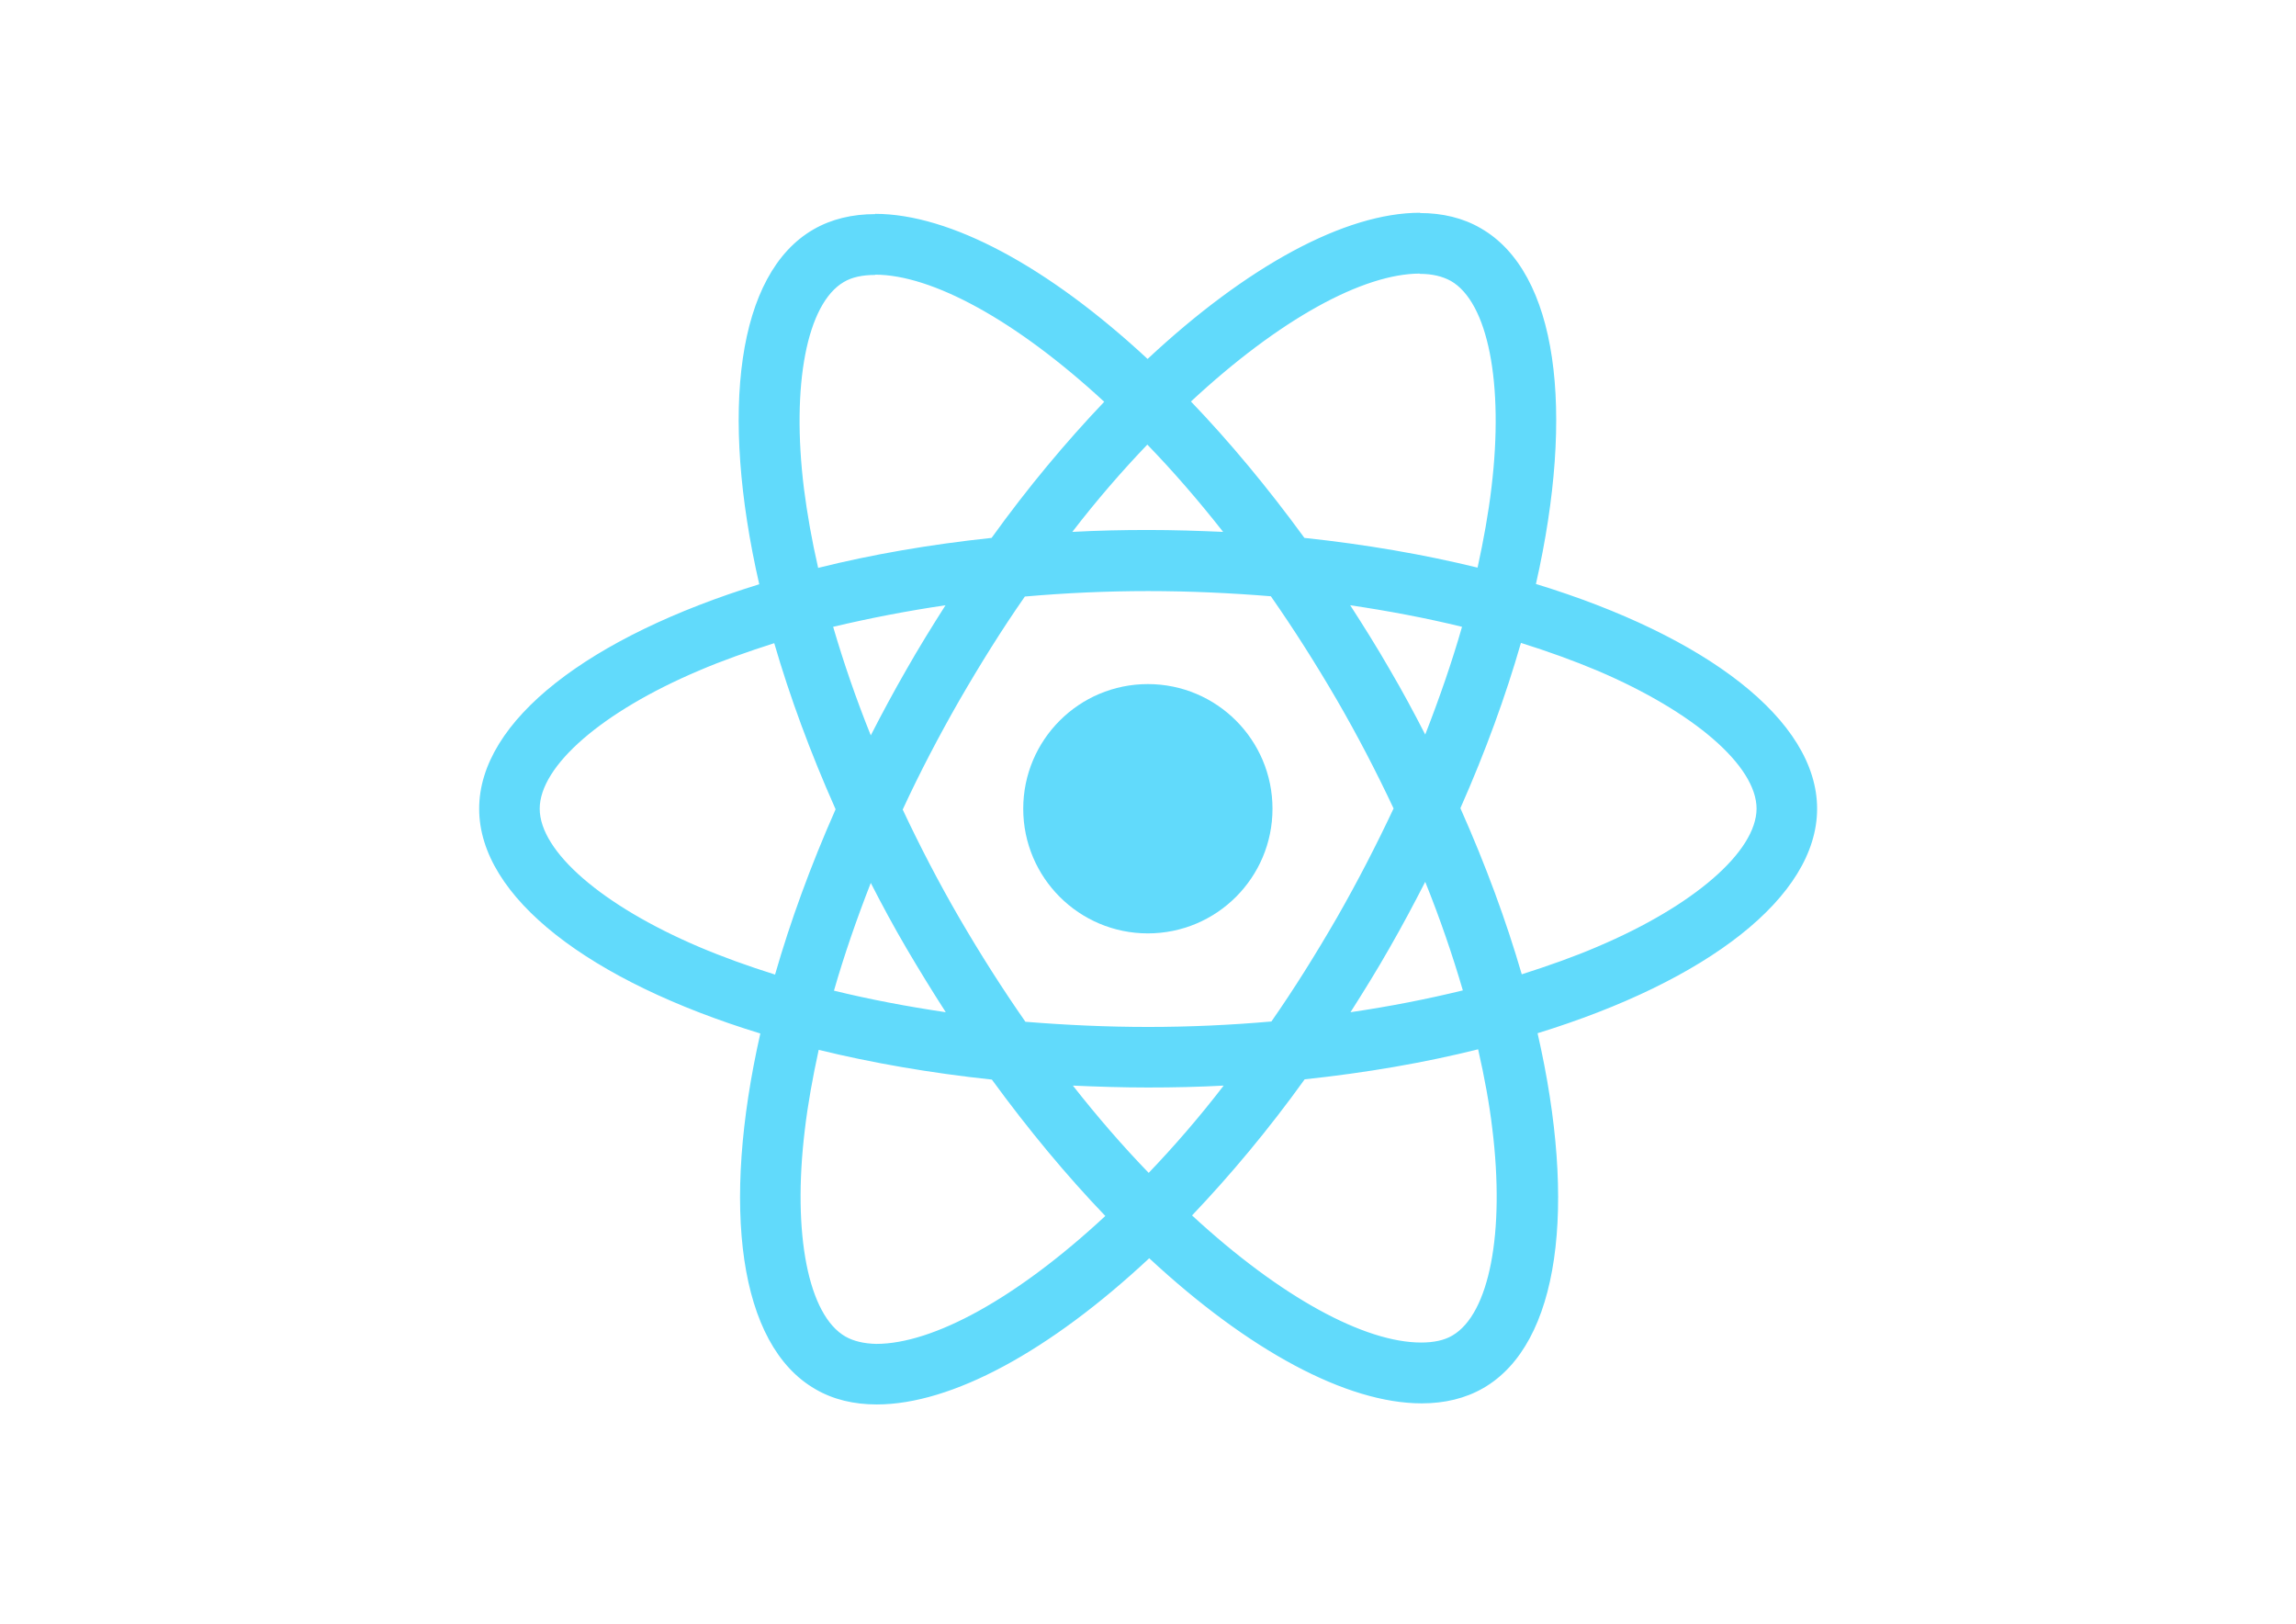
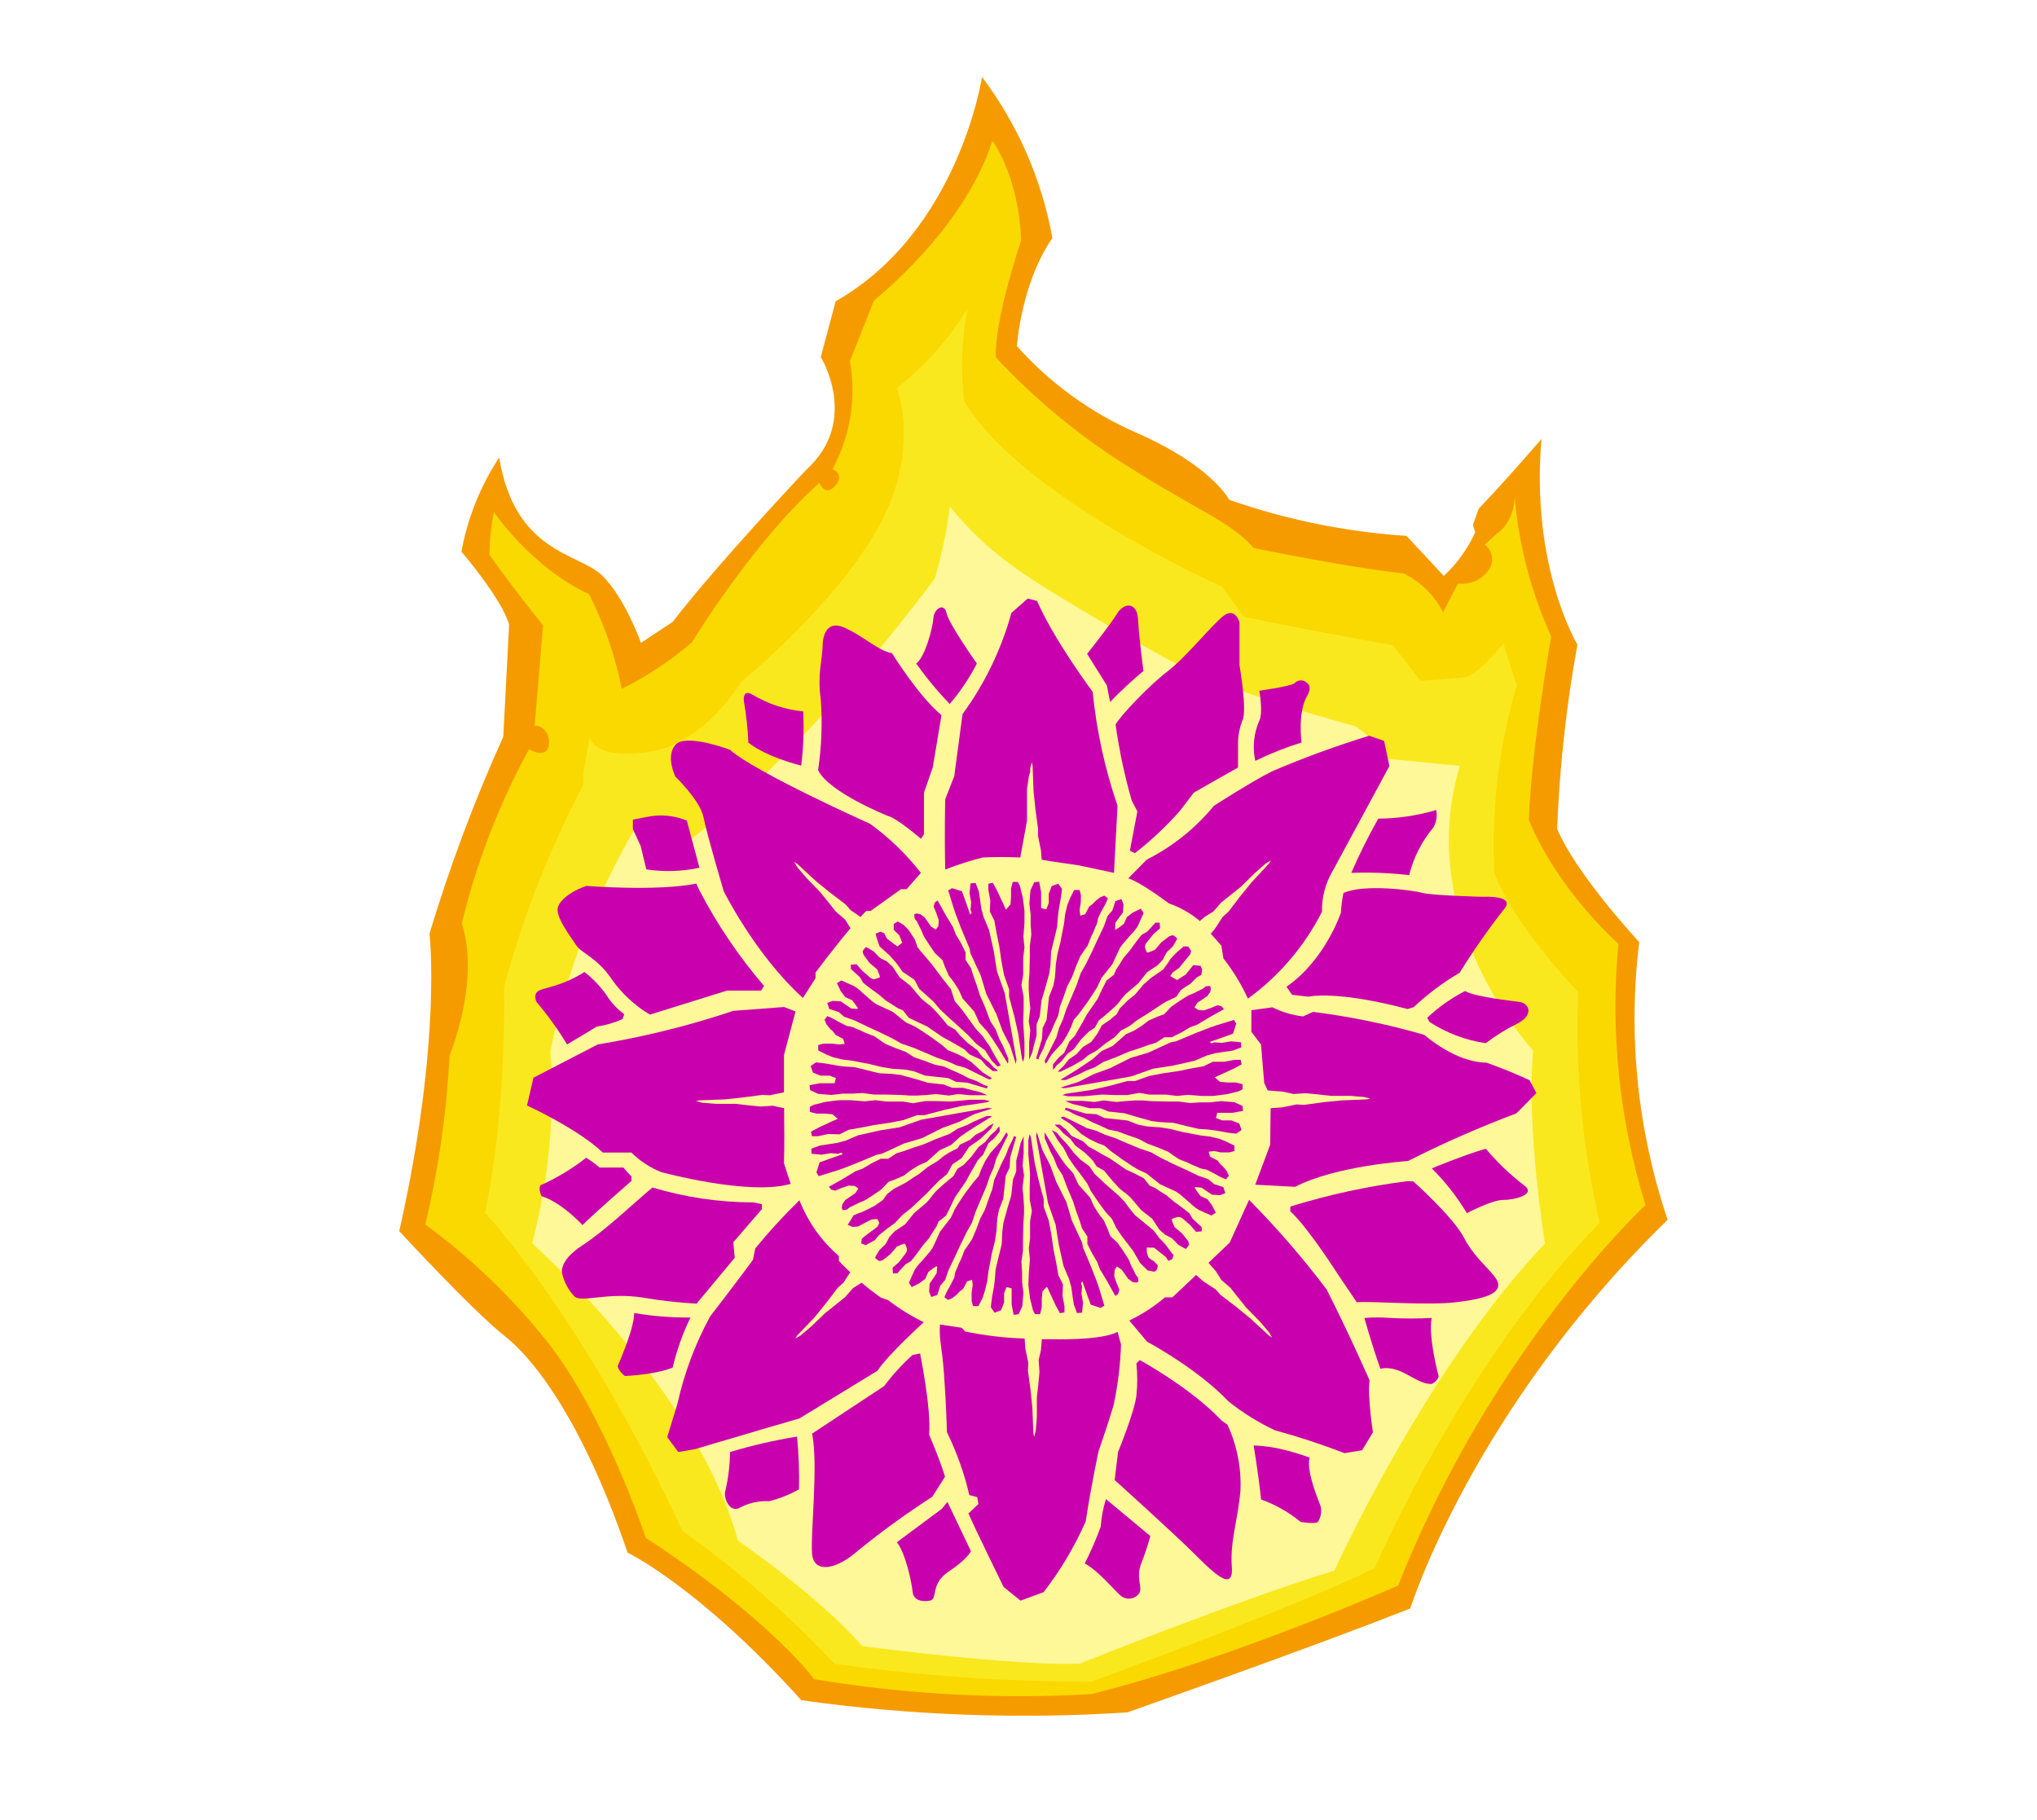
- <svg xmlns="http://www.w3.org/2000/svg" viewBox="0 0 841.9 595.3">
-   <g fill="#61DAFB">
-     <path d="M666.3 296.5c0-32.5-40.7-63.3-103.1-82.4 14.4-63.6 8-114.2-20.2-130.4-6.5-3.8-14.1-5.6-22.4-5.6v22.3c4.6 0 8.3.9 11.4 2.6 13.6 7.8 19.5 37.5 14.9 75.7-1.1 9.4-2.9 19.3-5.1 29.4-19.6-4.8-41-8.5-63.5-10.9-13.5-18.5-27.5-35.3-41.6-50 32.6-30.3 63.2-46.9 84-46.9V78c-27.5 0-63.5 19.6-99.9 53.6-36.4-33.8-72.4-53.2-99.9-53.2v22.3c20.7 0 51.4 16.5 84 46.6-14 14.7-28 31.4-41.3 49.9-22.6 2.4-44 6.1-63.6 11-2.3-10-4-19.7-5.2-29-4.7-38.2 1.1-67.9 14.6-75.8 3-1.8 6.9-2.6 11.5-2.6V78.5c-8.4 0-16 1.8-22.6 5.6-28.1 16.2-34.4 66.7-19.9 130.1-62.2 19.2-102.7 49.9-102.7 82.3 0 32.5 40.7 63.3 103.1 82.4-14.4 63.6-8 114.2 20.2 130.4 6.5 3.8 14.1 5.6 22.5 5.6 27.5 0 63.5-19.6 99.9-53.6 36.4 33.8 72.4 53.2 99.9 53.2 8.4 0 16-1.8 22.6-5.6 28.1-16.2 34.4-66.7 19.9-130.1 62-19.1 102.5-49.9 102.5-82.3zm-130.2-66.7c-3.7 12.9-8.3 26.2-13.5 39.5-4.1-8-8.4-16-13.1-24-4.6-8-9.5-15.8-14.4-23.4 14.2 2.1 27.9 4.7 41 7.9zm-45.8 106.5c-7.8 13.5-15.8 26.3-24.1 38.2-14.9 1.3-30 2-45.2 2-15.1 0-30.2-.7-45-1.9-8.3-11.9-16.4-24.6-24.2-38-7.6-13.1-14.5-26.4-20.8-39.8 6.2-13.4 13.2-26.8 20.7-39.9 7.8-13.5 15.8-26.3 24.1-38.2 14.9-1.3 30-2 45.2-2 15.1 0 30.2.7 45 1.9 8.3 11.9 16.4 24.6 24.2 38 7.6 13.1 14.5 26.4 20.8 39.8-6.3 13.4-13.2 26.8-20.7 39.9zm32.3-13c5.4 13.4 10 26.8 13.8 39.8-13.1 3.2-26.9 5.9-41.2 8 4.9-7.7 9.8-15.6 14.4-23.7 4.6-8 8.9-16.1 13-24.1zM421.2 430c-9.3-9.6-18.6-20.3-27.8-32 9 .4 18.2.7 27.5.7 9.4 0 18.7-.2 27.8-.7-9 11.7-18.3 22.4-27.5 32zm-74.4-58.9c-14.2-2.1-27.9-4.7-41-7.9 3.7-12.9 8.3-26.2 13.5-39.5 4.1 8 8.4 16 13.1 24 4.7 8 9.5 15.8 14.4 23.4zM420.7 163c9.3 9.6 18.6 20.3 27.8 32-9-.4-18.2-.7-27.5-.7-9.4 0-18.7.2-27.8.7 9-11.7 18.3-22.4 27.5-32zm-74 58.9c-4.9 7.7-9.8 15.6-14.4 23.7-4.6 8-8.9 16-13 24-5.4-13.4-10-26.8-13.8-39.8 13.1-3.1 26.9-5.8 41.2-7.9zm-90.5 125.2c-35.4-15.1-58.3-34.9-58.3-50.6 0-15.7 22.9-35.6 58.3-50.6 8.6-3.7 18-7 27.7-10.1 5.7 19.6 13.2 40 22.5 60.9-9.2 20.8-16.6 41.1-22.2 60.6-9.9-3.1-19.3-6.5-28-10.2zM310 490c-13.6-7.8-19.5-37.5-14.9-75.7 1.1-9.4 2.9-19.3 5.1-29.4 19.6 4.8 41 8.5 63.5 10.9 13.5 18.5 27.5 35.3 41.6 50-32.6 30.3-63.2 46.9-84 46.9-4.5-.1-8.3-1-11.3-2.7zm237.2-76.2c4.7 38.2-1.1 67.9-14.6 75.8-3 1.8-6.9 2.6-11.5 2.6-20.7 0-51.4-16.5-84-46.6 14-14.7 28-31.4 41.3-49.9 22.6-2.4 44-6.1 63.6-11 2.3 10.1 4.1 19.8 5.2 29.1zm38.5-66.7c-8.6 3.7-18 7-27.7 10.1-5.7-19.6-13.2-40-22.5-60.9 9.2-20.8 16.6-41.1 22.2-60.6 9.9 3.1 19.3 6.5 28.1 10.2 35.4 15.1 58.3 34.9 58.3 50.6-.1 15.7-23 35.6-58.4 50.6zM320.8 78.4z" />
-     <circle cx="420.9" cy="296.5" r="45.7" />
-     <path d="M520.5 78.1z" />
+ <svg xmlns="http://www.w3.org/2000/svg" viewBox="0 0 273 243.94">
+   <defs>
+     <style>.cls-1{fill:#f59b00;}.cls-2{fill:#fad900;}.cls-3{fill:#fae81f;}.cls-4{fill:#fff899;}.cls-5{fill:#c900ae;}</style>
+   </defs>
+   <g id="Layer_2" data-name="Layer 2">
+     <path class="cls-1" d="M131.61,10.32S128.5,31,112,40.38L110,47.85s5.3,8.57-1.94,15.11c0,0-11.92,12.62-17.91,20.4L85.9,86.17S83.72,80,80.61,77.06,69,74.1,66.9,61.33a34,34,0,0,0-5.06,12.61s5.53,6.46,6.39,9.81l-.78,15a214,214,0,0,0-9.89,26.4s1.71,14.33-4.05,39.87c0,0,9.66,10.52,14.17,14.1s10.83,12.54,16.43,29c0,0,9.5,4.51,23.29,19.78a214.57,214.57,0,0,0,43.68,1.63s25.39-8.95,37.93-13.94c0,0,8.33-26.63,34.49-52.09a84.21,84.21,0,0,1-3.81-37.23s-8.41-9-11-15.18a175.4,175.4,0,0,1,2.72-24.69s-6.3-10.35-4.82-27.56c0,0-4.75,5.53-8.41,9.34l-.78,2.18.31,1a18.54,18.54,0,0,1-4.21,5.84l-5-5.37a90.21,90.21,0,0,1-23.75-4.83s-2.34-4.59-12.46-9a46.37,46.37,0,0,1-16-11.6s.54-8.41,4.75-14.49A50.8,50.8,0,0,0,131.61,10.32Z" />
+     <path class="cls-2" d="M66.2,68.65s5,7.4,12.75,11a49.63,49.63,0,0,1,4.38,12.68,44.89,44.89,0,0,0,9.43-6.26s8.08-13.36,17.06-21.36c0,0,.76,2,2.12.38s-.38-2.19-.38-2.19a22.13,22.13,0,0,0,2.34-14.49l3.24-8.16s12-9.36,15.86-21.36c0,0,3.54,4.61,3.85,13.36,0,0-3.55,10.34-3.4,15.63a88.1,88.1,0,0,0,17,14.19c10.19,6.49,14.27,7.7,17.59,11.39,0,0,12.38,2.57,20.08,3.4a11.73,11.73,0,0,1,5.28,5.21l2-3.85a4.43,4.43,0,0,0,4-1.66A2.5,2.5,0,0,0,199,73l1.66-1.51s2.18-1.28,2.34-4.83a56.76,56.76,0,0,0,4.9,18.65s-2.64,14.71-3,24.6c0,0,3,8.23,12,16.61a90,90,0,0,0,3.63,35s-20.61,19.17-33.14,51c0,0-22.34,9.88-41.14,14.56a167.6,167.6,0,0,1-37.13-2s-5.89-8.07-22.57-18.94c0,0-5.51-16.68-13.36-26.49A85.39,85.39,0,0,0,57,164.14a124.41,124.41,0,0,0,3.24-22.65s4.15-9.81,1.66-17.74a95.13,95.13,0,0,1,9-23.32s2.26,1.36,2.64-.45-1.29-3-1.89-2.64l1.13-13.51s-4.07-5.06-7.17-9.44A27.32,27.32,0,0,1,66.2,68.65Z" />
+     <path class="cls-3" d="M129.66,41.33A38.1,38.1,0,0,1,120.21,52s3.35,8.61-2.75,19.15S99.38,91.35,99.38,91.35,94.24,100,86.7,100.81c0,0-6.7,1.19-7.66-2l-.84,4.67v1.67a132.23,132.23,0,0,0-10.65,27.17S68,148.44,65,162.56c0,0,12.92,13.52,26.45,42.61A137.09,137.09,0,0,1,111.83,223a240.5,240.5,0,0,0,34.47,2.39s27-9.81,37.94-15.2c0,0,11.6-27.28,30.15-46.31A115.63,115.63,0,0,1,211.52,133s-8.5-8.74-11.25-16a75.9,75.9,0,0,1,3-25.13l-1.79-5.62s-2.75,3.59-5,4.54l-6.1.48-3.71-4.79s-12.93-2.27-20-3.82l-2.87-4s-26.93-12-34.59-24.9A41.21,41.21,0,0,1,129.66,41.33Z" />
+     <path class="cls-4" d="M127.3,67.91a63.65,63.65,0,0,1-2,9.62s-17.54,23.87-33.7,35.7l-6.23-2.64A97.5,97.5,0,0,0,73.75,141s1.37,11-2.43,25.67c0,0,22.07,19.55,27.57,39.83,0,0,10.77,7.39,16.69,14.15,0,0,20.91,2.75,29.15,2.33,0,0,20.5-8.24,34.12-12.47,0,0,12.15-26.94,28.21-43.84,0,0-2.54-15.31-1.59-25.88,0,0-16.16-17.22-9.82-38.13l-10.14-1a10.61,10.61,0,0,0-3.91-4.33S164.38,92.84,155.82,88c0,0-13.73-7.6-19.54-11.72A43.67,43.67,0,0,1,127.3,67.91Z" />
+     <path class="cls-5" d="M178.66,116.65a10.43,10.43,0,0,0-1.49,5.57,32.73,32.73,0,0,1-9.92,11.64,27.22,27.22,0,0,0-3.29-5.4l-.27-1.7-1.42-1.61.54-.63,1.07-1.64.76-.67,1.63-2.14,1.5-1.84,2.31-2.49.26-.41-.7.41L168.2,117l-1.87,1.84-1.4,1.12-1.25,1-1.07,1.22-1.15.72-.68.57-.11-.13a13,13,0,0,0-4-2.24s-3.73-2.82-5.46-3.37l2.48-2.51a27.88,27.88,0,0,0,9-7.21s5.1-3.29,7.81-4.63a128.78,128.78,0,0,1,13-4.76l2,.69.71,3.37Z" />
+     <path class="cls-5" d="M205.91,146.52l-2.67,2.71a145.69,145.69,0,0,0-14.54,6.39s-9.69.63-15.13,3.46l-5.34-.28,2-5.37.06-4.88,1.56-.12,1.91-.39,1,.06,2.67-.37,2.35-.23,3.4-.14.48-.1-.79-.21-1.88-.16-2.62,0-1.78-.2-1.61-.16-1.62.11-1.33-.3-2.14-.18-.46-1L169,140l-1.29-1.69v-2.9l2.81-.39a12.58,12.58,0,0,0,4.12,1.22l1.34-.61a98.3,98.3,0,0,1,14.9,3.08s4.19,3.72,8.31,3.72A61.36,61.36,0,0,1,205,144.8Z" />
+     <path class="cls-5" d="M184,192l-1.45,2.39-2.35.39a96.58,96.58,0,0,0-9.33-3.06,31.08,31.08,0,0,1-6.23-3.88c-4.2-4.43-10.91-8-10.91-8L151.34,177a21.47,21.47,0,0,0,4.78-3.1h1l3.18-3,1,.87,1.63,1.07.67.75,2.14,1.63,1.84,1.51,2.5,2.3.41.27-.41-.71-1.22-1.44-1.83-1.86-1.12-1.4-1-1.26-1.22-1.06-.73-1.16-1-1.14,2.85-2.72,2.59-5.72a118.84,118.84,0,0,1,10.39,12c3,5.88,5.76,12.19,5.76,12.19C183.25,187.11,184,192,184,192Z" />
+     <path class="cls-5" d="M149.77,108l-.47,9-4.67-1-3.68-.54-1.34-.22-.1-1.26-.39-1.91,0-1-.36-2.66-.24-2.36-.13-3.39-.11-.49-.21.79,0,.53-.07.17-.12.45-.24,1.64V110l-.9,4.94a50.07,50.07,0,0,0-5.06,0,44.39,44.39,0,0,0-5,1.61c-.12-4.63,0-9.42,0-9.42l1.21-3.09L129,95.72a41.89,41.89,0,0,0,6.55-13.57l2.19-1.92,1.25.32c2.32,5.32,7.45,12.18,7.45,12.18A68,68,0,0,0,149.77,108Z" />
+     <path class="cls-5" d="M150.24,180.21a45.32,45.32,0,0,1-1,8.15c-.83,2.82-2,6.12-2,6.12s-1,4.62-1.73,9.44a45.46,45.46,0,0,1-5.64,9.49l-3.1,1.14-2.27-1.84s-3.73-7.61-4.71-9.84l1.33-1.26-.15-.94-1.06-.27a39.7,39.7,0,0,0-3-8.43s-.08-3.49-.39-7.73-.67-4.35-.55-6.7l2.9.43.51.51a47.14,47.14,0,0,0,7.94.94l.1,1.36.4,1.91-.06,1,.36,2.67.24,2.36.13,3.4.11.47.21-.79.15-1.87,0-2.62.2-1.79.15-1.61-.11-1.62.31-1.33.12-1.45,1,0c7.69.16,9.14-1,9.14-1Z" />
+     <path class="cls-5" d="M123.81,177.23s-4.82,4.35-6.2,6.5l-10.46,6.39s-8.51,2.48-14,4.12l-2.24.39-1.49-2,1.37-4.46a44.56,44.56,0,0,1,4.39-11.73s3.73-4.82,5.73-7.57l.31-1.53a77.39,77.39,0,0,1,5.92-6.46,19,19,0,0,0,5.29,7.48V169s.5.58,1.52,1.53l-.91,1.4-.76.68-1.63,2.14-1.5,1.84L106.85,179l-.26.42.7-.41,1.44-1.22L110.6,176l1.4-1.12,1.25-1,1.07-1.22,1.15-.73,0,0c.73.62,1.59,1.31,2.59,2l1,.36A27,27,0,0,0,123.81,177.23Z" />
+     <path class="cls-5" d="M105.07,155.94l.9,2.74c-5.52,1.65-17.35-1.57-17.35-1.57a12,12,0,0,1-4-2.62l-3.83,0c-3.38-3.21-10.16-6.31-10.16-6.31l.86-3.72L80.1,140a116,116,0,0,0,18.19-4.51l6.78-.51,1.55.59-1.55,5.84v5l-1.9.4-1-.05-2.67.35-2.35.25-3.4.13-.48.1.79.21,1.88.16,2.62,0,1.78.2,1.62.16,1.61-.11,1.33.3.19,0v1.38C105.15,153.15,105.07,155.94,105.07,155.94Z" />
+     <path class="cls-5" d="M123.42,117l-1.92,2.19h-.75l-4.07,2.91h-.59q-.36.36-.75.81L114,122l-.67-.77-2.14-1.63-1.84-1.49-2.5-2.32-.41-.26.41.71,1.22,1.43,1.83,1.88,1.13,1.4,1,1.25,1.23,1.06.72,1.16,0,0c-2.25,2.68-4.68,5.94-4.68,5.94v.75l-1.69,2.66C101.23,128,97,119.47,97,119.47s-2.28-7.68-2.71-9.91-3.76-5.45-3.76-5.45-1.38-2.71,0-4.28,7.29.67,7.29.67c3.53,3.1,18.78,9.92,18.78,9.92A33.75,33.75,0,0,1,123.42,117Z" />
+     <path class="cls-5" d="M149.51,97.11a73.92,73.92,0,0,0,2.18,10.25l.74,1.4-1,5.27.66.33a43.9,43.9,0,0,0,6.05-5.68l1.85-2.43s4-2.3,5.93-3.37v-3.3a8.6,8.6,0,0,1,.62-3.08c.61-1.36-.42-7.33-.42-7.33V83.41s-.57-2.06-2.14-.86S159,88.06,156.46,90,150.12,96,149.51,97.11Z" />
+     <path class="cls-5" d="M180.05,119.69a18.21,18.21,0,0,0-.34,2.64s-2.08,6.33-7.29,9.93l.74,1.08,2.21.26s3.6-.91,13.27,1.65l.82-.25a34.3,34.3,0,0,1,6.16-4.61,95.88,95.88,0,0,1,5.89-8.45c1.82-2-2.73-1.73-2.73-1.73s-6.93-.18-8.11-.52S182.91,118.43,180.05,119.69Z" />
+     <path class="cls-5" d="M119,109.37c1.13.23,4.44,3.07,4.44,3.07l.39-.63v-5.56l1.18-3.39,1.17-7c-3.11-2.58-6.64-8.32-6.64-8.32-1.76-.22-4-2.44-6.55-3.48s-2.71,2-2.71,2c-.09,2.89-.77,4.2-.27,7.77a43.21,43.21,0,0,1-.37,9.4C111.07,106.21,119,109.37,119,109.37Z" />
+     <path class="cls-5" d="M82,131.28A16.77,16.77,0,0,0,87.1,136l10.33-3.22H102l.4-.62a68,68,0,0,1-8.65-12.79l-.44-.93c-5.29,1.06-14.69.31-14.69.31-1.49.44-3.66,1.72-3.88,3s1.86,4,2.52,5S80.05,128.37,82,131.28Z" />
+     <path class="cls-5" d="M86.17,173.93a60.56,60.56,0,0,0,7.19.81l5.11-6.15-.19-2.08,3.83-4.44v-.66l-1.14-.24a47,47,0,0,1-13.52-2c-2.74,2.28-6.19,5.66-9.45,7.79s-2.65,3.78-2.65,3.78A6.62,6.62,0,0,0,77,173.79C78,174.64,81.35,173.18,86.17,173.93Z" />
+     <path class="cls-5" d="M126.65,197.94c-.71-2.38-2.13-5.63-2.13-5.63.31-3.44-1.21-10.89-1.21-10.89l-1,.2a27.18,27.18,0,0,0-3.8,4.16l-9.67,6.38c.86,4.26-.26,13.58,0,16.17s3.24,2.12,6.18-.51a114.92,114.92,0,0,1,9.93-7.2Z" />
+     <path class="cls-5" d="M163.75,190.44c-4.13-4.4-11-8.14-11-8.14l-.45.45a20.61,20.61,0,0,1,0,4.33c-.26,2.19-2.46,7.55-2.46,7.55l-.45,3.75s7.75,7,10.4,9.62,5.55,5.62,5.3,2.05.77-5.92,1.16-10.31a19.15,19.15,0,0,0-1.75-8.79Z" />
+     <path class="cls-5" d="M196.26,166c-1.45-2.86-6.87-7.66-6.87-7.66h-.89a90.86,90.86,0,0,0-15.57,3.39v.63c2.39,2.18,6.4,8.49,6.4,8.49l2.5,3.7c2.3-.16,9.38.46,13.34,0s5.78-1.2,5.63-2.45S197.72,168.88,196.26,166Z" />
+     <path class="cls-5" d="M86.62,116.53a19.52,19.52,0,0,0,7.12-.22L92.05,110a9,9,0,0,0-5.3-.51l-1.93.38v1.25l1.05,2.3Z" />
+     <path class="cls-5" d="M100.3,99.55c2.55,2,7.08,3.07,7.08,3.07a40.7,40.7,0,0,0,.26-7.26,16.42,16.42,0,0,1-6.78-2.24c-1.38-.82-1.17.82-1.17.82A43.68,43.68,0,0,1,100.3,99.55Z" />
+     <path class="cls-5" d="M127.28,94.36a27.52,27.52,0,0,0,3.64-5.42s-3.77-5.32-4.07-6.77-1.68-.59-1.76.7-1.13,5.26-2.3,6.07A47.24,47.24,0,0,0,127.28,94.36Z" />
+     <path class="cls-5" d="M148.77,94.09a58.46,58.46,0,0,1,4.48-4.16s-.61-4.4-.72-6.84-1.87-2.33-2.76-.92-3,4.14-4.08,5.47l2.65,4.23Z" />
+     <path class="cls-5" d="M174.44,99.52s-.58-4,.77-6.29c0,0,.7-1.06,0-1.65a1.16,1.16,0,0,0-1.72,0c-.58.44-4.71,1-4.71,1s.52,2.94,0,4a8.83,8.83,0,0,0-.55,5.41A43.8,43.8,0,0,1,174.44,99.52Z" />
+     <path class="cls-5" d="M181.1,117a51.76,51.76,0,0,1,7.76.3,15.77,15.77,0,0,1,3.24-6.38,3.38,3.38,0,0,0,.38-2.34,28.33,28.33,0,0,1-7.76,1.15A75,75,0,0,0,181.1,117Z" />
+     <path class="cls-5" d="M191.27,136.43l.31.55a18.83,18.83,0,0,0,7.54,2.85,25,25,0,0,1,4.14-2.58c2.39-1.17,1.68-2.73.47-2.93s-5.94-.66-7.38-1.48A22,22,0,0,0,191.27,136.43Z" />
+     <path class="cls-5" d="M76,140,80,137.6a13,13,0,0,0,3.43-1l.23-.66a8.77,8.77,0,0,1-2.33-2.49,14.33,14.33,0,0,0-3-3.16c-3.33,2.07-5.56,2.07-6.24,2.58s-.17,1.46-.17,1.46A42.92,42.92,0,0,1,76,140Z" />
+     <path class="cls-5" d="M78.07,164.21c1.44-1.47,6.56-5.92,6.56-5.92v-.6a15.81,15.81,0,0,1-1.08-1.19H80.37c-.72-.61-1.8-1.32-1.8-1.32a29.2,29.2,0,0,1-6.12,3.69c-.36.5.14,1.47.14,1.47C75.28,161.16,78.07,164.21,78.07,164.21Z" />
+     <path class="cls-5" d="M204.12,158.78a33.44,33.44,0,0,1-5-4.81c-3.19.95-7.23,2.64-7.23,2.64a30.6,30.6,0,0,1,4.7,6s3.41-1.79,4.85-1.77S206.15,160.11,204.12,158.78Z" />
+     <path class="cls-5" d="M92.54,176.6A42.57,42.57,0,0,1,85,176c0,2.15-2.23,7.13-2.23,7.13a2.55,2.55,0,0,0,1,1.31c4.65-.26,6.39-1.14,6.39-1.14A31.53,31.53,0,0,1,92.54,176.6Z" />
+     <path class="cls-5" d="M191.87,176.66a54.12,54.12,0,0,1-5.49,0,22.63,22.63,0,0,0-3.52,0s.89,3.3,2.15,6.83c0,0,1.26-.51,3.42.68s2.6,1.33,3.44,1.33a1.68,1.68,0,0,0,.94-1S191.39,179.22,191.87,176.66Z" />
+     <path class="cls-5" d="M97.84,194.63a24.5,24.5,0,0,1-.63,5.22c-.29.81.56,3.1,2,2.21a7.42,7.42,0,0,1,3.87-.84,16,16,0,0,0,4-1.59,59.25,59.25,0,0,0-.26-7.07A70.75,70.75,0,0,0,97.84,194.63Z" />
+     <path class="cls-5" d="M175.52,195.38a31.39,31.39,0,0,0-4.44-1.28,19.35,19.35,0,0,0-3.07-.35s.62,3.58,1,7.24a17.56,17.56,0,0,1,5.29,3s1.95.35,2.34,0a2.8,2.8,0,0,0,.35-2.1C176.84,201.42,175,197.25,175.52,195.38Z" />
+     <path class="cls-5" d="M126.2,202.26l-6,4.46c1.21,1.56,2,5.5,2.11,6.64s1.22,1.39,2.32,1.19,0-2.23,2.5-3.89,3-2.73,3-2.73l-3.15-6.61Z" />
+     <path class="cls-5" d="M147.52,204.63a43.5,43.5,0,0,1-2.14,4.93c1.85,1,4.13,3.78,4.86,4.36a1.71,1.71,0,0,0,2.44-.35c.49-.79-.5-2.08.29-4.07a32.57,32.57,0,0,0,1.2-3.61l-5.95-4.95A15.94,15.94,0,0,0,147.52,204.63Z" />
+     <polygon class="cls-5" points="145.71 173.6 146.18 174.88 147.5 175.31 148.01 175.01 147.27 172.57 146.99 171.76 146.26 169.88 145.15 167.23 145.02 166.55 143.65 163.6 142.93 161.16 141.56 158.42 140.75 156.2 139.72 154.19 138.95 151.75 138.86 152.31 140.45 161.24 141.47 164.15 141.9 166.84 142.54 169.71 143.27 171.42 143.57 172.53 143.91 174.84 144.34 176 145.02 175.95 145.15 174.63 144.94 173.39 145.02 172.4 144.87 172 145.06 171.76 145.71 173.6" />
+     <path class="cls-5" d="M137.82,172.26l.23,1.83s.38,1.42.38,1.51a3.44,3.44,0,0,0,.29.55l.67,0,.23-.9v-1.13c0-.12.09-1,.09-1l.6-.69.38.84.78,1.68.58,1.07.61-.11v-.82l-.26-1.42.06-1.51-.61-1.21-.29-1.66-.35-1.71-.32-2.17-.34-1.8-.67-1.86,0-1-.7-2.61-.52-2.32-.49-3.37L138,152l-.18.81v1.89l.23,2.61-.05,1.8,0,1.62.29,1.59-.24,1.37v2.23l-.17,1.45.15,1.45-.15,1.86Z" />
+     <path class="cls-5" d="M137.05,156.24l.14-1.63,0-2.3-.41.93-.23,1-.35,1.31v1.43c0,.08-.44,1.13-.44,1.13l-.23,2.13-.5,1.66-.55,2-.15,1.17s-.08,1.57-.08,1.68-.41,1.66-.44,1.81-.38,1.6-.38,1.6-.09,1.13-.09,1.25a15.87,15.87,0,0,1-.29,1.95c-.08.18-.26,1.86-.26,1.86l.5.73.87-.32.41-1.05,0-1.22.32-.84.69.17,0,2.15.27,1.4.67-.09.49-1.07.15-1.78-.18-1.48v-1.34l-.09-1.34.21-1.51,0-1.43.06-2.38.08-1.05v-1l-.08-1.34-.12-1.19.2-1.72Z" />
+     <path class="cls-5" d="M130.22,174.37l.18.7.73,0,.58-1.15L132,173l.31-1.25.15-1.27.27-1.4.18-1,.43-1.7.21-1.36s.09-1.64.12-1.76.21-1.09.21-1.09l.58-1.49.15-1.4.18-1.69.52-1.1.09-1.42.79-2.67-.3-.12-.16.45-.54,1.06-.37,1-.63,1.25-.52,1.18-.42.91-.25,1.22-.51,1.39-.49,1.4-.63,1.21-.52,1.4-.58,1.36-.39.58-.61.88s-.54,1.45-.63,1.54-.4,1-.55,1.25a2.71,2.71,0,0,0-.18.82c0,.09-.79,1.6-.91,1.76a7.49,7.49,0,0,0-.43.94l.49.36.57-.24a5.21,5.21,0,0,0,.79-.67c0-.09.67-.58.67-.58l.52-1,.66-.21s.09.64.09.73-.15,1-.15,1Z" />
+     <path class="cls-5" d="M124.59,172.06l-.07,1.08.28.71.81-.27.41-1.25.64-.75.47-1.35.78-1.63.82-1.76.84-1.73c.07-.14.68-1.19.68-1.19l.54-1.59.72-1.7.64-1.49.51-1.49.51-1.12.34-1.22.84-1.69.72-1.46-.14-.37-.14.13-.27.44-.4.65-.48.54-.91,1-.65,1-.57,1.18-.34.92-.68.78L129.3,160l-.81,1.22-.51.82-.54,1.18L126,165.07s-.91,2-1,2.17a6.11,6.11,0,0,1-.67.88c-.1.11-1,1.19-1.12,1.26a5.58,5.58,0,0,0-.65.88l-.74,1.69.37.58,1-.51.82-.61.4-.91a10.28,10.28,0,0,1,1.09-.78c.1,0,.1.17.1.17l-.07.78Z" />
+     <path class="cls-5" d="M120.5,169.16l-.88.77.06.76.57,0,.48-.54.62-.68.74-.43.57-.71,1-1.36.85-1,.54-.88.45-.68.29-.68,1-.79.62-1.23.57-1.22,1.45-2.1.54-1,.51-.88.57-1,.71-.74.71-1.53.8-.68.71-.88v-.3l-.05-.39-.24.22-.23.33-.68.59-.74.94-.9.68-1,1.34-1,1.05-.8.51-.57,1-.74.6-.85.74-.65.59a7.62,7.62,0,0,0-.6.69c0,.08-.76.93-.76.93l-1.68,1.42-1.17,1.48-1.42.94-.71.76s-.45.94-.54,1l-.79.76s-.54.88-.57,1,.43.4.51.45.54-.11.54-.11l1-.8.86-1a6.49,6.49,0,0,1,.88-.37,1,1,0,0,1,.22,0,6.37,6.37,0,0,1,.26.68.92.92,0,0,1-.17.57Z" />
+     <path class="cls-5" d="M149.69,169.76l.63.41.88,1.25.56.41.5.09.31-.13-.06-.56a2.71,2.71,0,0,1-.34-.44c0-.09-.66-1.28-.66-1.37a4.35,4.35,0,0,0-.28-.66l-.75-1.16-.69-1-1-.94-.31-.85-.54-1.22-.72-.93-.62-1-.5-1.12-1.57-1.76-.69-1.5-1.09-1.22-.63-.91-.78-1.19-.94-1.53-.38-.63L140,152l0,.53.75,1.76.47.9.47,1.22.72,1.13.66,1.75.75,1.76.37,1.19.51,1.4.31,1,.72,1.09,0,1,.66,1.32.65,1.09.38,1,1,1.66.59,1.07.47.84.38-.28.16-.56-.35-.82-.34-1,.06-.81Z" />
+     <polygon class="cls-5" points="129.39 120.76 128.92 119.47 127.59 119.05 127.08 119.35 127.83 121.79 128.11 122.6 128.83 124.48 129.94 127.13 130.07 127.81 131.44 130.76 132.17 133.2 133.54 135.94 134.35 138.16 135.38 140.17 136.14 142.6 136.23 142.05 134.65 133.11 133.62 130.21 133.19 127.51 132.55 124.65 131.83 122.94 131.53 121.83 131.19 119.52 130.76 118.36 130.07 118.41 129.94 119.73 130.16 120.97 130.07 121.95 130.22 122.36 130.03 122.6 129.39 120.76" />
+     <path class="cls-5" d="M137.3,139.67v1.88l-.17.81-.17-.46-.5-3.36-.52-2.32-.7-2.61,0-1-.66-1.86-.35-1.8-.32-2.18-.35-1.71-.29-1.65-.61-1.22.06-1.51-.26-1.41v-.82l.61-.11.58,1.07.78,1.68.38.84.61-.69s.08-.84.08-1v-1.13l.23-.9.67,0a3,3,0,0,1,.29.55s.1.42.19.79h0c.09.36.19.71.19.71l.23,1.82v1.6l-.14,1.86.07.75.07.7-.17,1.45v2.23l-.24,1.36.3,1.6,0,1.62-.06,1.8Z" />
+     <path class="cls-5" d="M142.33,119.14a18.29,18.29,0,0,1-.27,1.87,18.05,18.05,0,0,0-.29,1.95c0,.11-.09,1.25-.09,1.25s-.35,1.46-.38,1.6-.43,1.69-.43,1.8-.09,1.69-.09,1.69l-.15,1.16-.55,2-.5,1.65-.23,2.13s-.43,1-.43,1.13v1.43l-.35,1.3-.23,1-.41.93,0-2.3.15-1.63-.21-1.22.21-1.72-.12-1.19-.09-1.34V131.6l.09-1,.06-2.39,0-1.42.2-1.51-.09-1.34v-1.34l-.17-1.48.14-1.78.5-1.08.67-.08.26,1.39,0,2.15.61.16.09,0,.32-.84,0-1.22.4-1.05.88-.32Z" />
+     <path class="cls-5" d="M144.87,120l-.18-.7-.73,0-.58,1.15-.33.85-.3,1.24-.15,1.28-.28,1.39-.18,1-.42,1.69-.22,1.37s-.09,1.64-.12,1.76-.21,1.09-.21,1.09l-.58,1.49-.15,1.39-.18,1.7-.52,1.09-.09,1.43-.79,2.67.31.12.15-.45.55-1.07.36-1,.64-1.24.51-1.18.43-.91.24-1.22.52-1.39.48-1.4.64-1.21.51-1.4.58-1.36.39-.58.61-.88s.55-1.45.64-1.55.39-1,.54-1.24a2.5,2.5,0,0,0,.19-.82c0-.09.79-1.61.91-1.76a7.18,7.18,0,0,0,.42-.94l-.48-.36-.58.24a5.21,5.21,0,0,0-.79.67c0,.09-.67.57-.67.57l-.51,1-.67.21s-.09-.64-.09-.73.15-1,.15-1Z" />
+     <path class="cls-5" d="M150.5,122.3l.07-1.08-.27-.71-.81.27-.41,1.25-.65.75-.47,1.35-.78,1.63-.81,1.76-.85,1.73c-.07.14-.68,1.19-.68,1.19L144.3,132l-.71,1.69-.65,1.5-.5,1.49-.51,1.12-.34,1.22-.85,1.69L140,142.2l.13.37.14-.13.27-.45.41-.64.47-.54.92-1,.64-1,.58-1.18.34-.92.67-.78,1.19-1.63.81-1.22.51-.81.54-1.19,1.46-1.83,1-2.17a7.48,7.48,0,0,1,.68-.88c.1-.1,1-1.18,1.12-1.25a6.13,6.13,0,0,0,.64-.88l.75-1.7-.38-.57-1.05.51-.81.61-.41.91a10.09,10.09,0,0,1-1.08.78c-.1,0-.1-.17-.1-.17l.06-.78Z" />
+     <path class="cls-5" d="M154.59,125.2l.88-.77-.05-.76-.57,0-.48.54-.63.68-.74.42-.57.71-1,1.37-.85,1-.54.88-.46.69-.28.68-1,.79-.62,1.22-.57,1.23-1.45,2.1-.54,1-.51.88-.57,1-.71.73-.71,1.54-.79.68-.71.88v.3l0,.39.24-.22.23-.33.68-.59.74-.94.91-.68,1-1.34,1-1,.79-.51.57-1,.74-.6.85-.74.66-.6a7.41,7.41,0,0,0,.59-.68c0-.08.77-.93.77-.93l1.67-1.42,1.17-1.48,1.42-.94.71-.77s.45-.93.54-1l.79-.77s.54-.88.57-1-.42-.4-.51-.46-.54.12-.54.12l-1.05.79-.85,1a7.09,7.09,0,0,1-.88.37,1,1,0,0,1-.23,0,5.72,5.72,0,0,1-.25-.68.92.92,0,0,1,.17-.57Z" />
+     <path class="cls-5" d="M125.4,124.6l-.63-.41-.87-1.25-.57-.41-.5-.09-.31.12.06.57a2.68,2.68,0,0,1,.35.44c0,.09.65,1.28.65,1.37a4.27,4.27,0,0,0,.29.66l.75,1.16.69,1,1,.94.31.84.53,1.22.72.94.63,1,.5,1.13,1.56,1.75.69,1.51,1.1,1.22.62.9.78,1.19.94,1.54.38.62.06-.15,0-.54-.75-1.75-.47-.91-.47-1.22-.72-1.12-.65-1.76-.76-1.75-.37-1.19-.5-1.41-.31-1-.72-1.09,0-1-.65-1.32-.66-1.09-.38-1-1-1.65-.59-1.07-.47-.84-.38.28-.15.56.34.81.35,1-.07.82Z" />
+     <polygon class="cls-5" points="109.84 155.81 109.42 157.13 109.72 157.65 112.15 156.9 112.96 156.62 114.84 155.89 117.5 154.78 118.18 154.65 121.13 153.28 123.57 152.56 126.3 151.19 128.53 150.38 130.54 149.35 132.97 148.58 132.42 148.5 123.48 150.08 120.57 151.1 117.88 151.53 115.02 152.17 113.31 152.9 112.19 153.2 109.89 153.54 108.73 153.97 108.77 154.65 110.1 154.78 111.34 154.57 112.32 154.65 112.73 154.5 112.96 154.7 111.13 155.34 109.84 155.81" />
+     <path class="cls-5" d="M109.77,151.11l-1.08.58.12.61h.81L111,152l1.51.05,1.22-.61,1.65-.29,1.71-.34,2.18-.32,1.8-.35,1.85-.67,1,0,2.61-.69,2.32-.52,3.36-.5.47-.17-.82-.18H130l-2.61.24-1.8-.06-1.62,0-1.6.29-1.36-.23h-2.23l-1.45-.18-1.45.15-1.86-.15h-1.6l-1.82.23s-1.42.38-1.51.38a3,3,0,0,0-.55.29l0,.67.9.23h1.13c.11,0,1,.09,1,.09l.7.61-.84.37Z" />
+     <path class="cls-5" d="M109.89,145.2l-1.4.26.09.67,1.08.49,1.77.15,1.49-.18h1.34l1.34-.08,1.51.2,1.42,0,2.39.06,1,.08h1l1.33-.08,1.2-.12,1.71.2,1.23-.2,1.63.15,2.3,0-.94-.41-1-.23-1.31-.35h-1.42c-.09,0-1.14-.44-1.14-.44l-2.12-.23-1.66-.5-2-.55-1.16-.14-1.69-.09c-.11,0-1.66-.41-1.8-.44l-1.6-.38-1.25-.08a16,16,0,0,1-2-.3c-.18-.08-1.87-.26-1.87-.26l-.72.5.32.87,1,.41,1.23,0,.84.32-.18.7Z" />
+     <path class="cls-5" d="M111.51,139.89l-1.16,0-.69.19,0,.72,1.15.58.85.34,1.24.3,1.28.15,1.39.27,1,.19,1.7.42,1.37.21s1.64.09,1.76.12l1.09.22,1.49.57,1.39.15,1.7.19,1.09.51,1.43.09,2.67.79.12-.3-.46-.15-1.06-.55-1-.36-1.24-.64-1.19-.52-.91-.42-1.21-.24-1.39-.52-1.4-.48L121.4,141l-1.4-.52-1.36-.57-.58-.4-.88-.61s-1.46-.54-1.55-.63-1-.4-1.24-.55a2.71,2.71,0,0,0-.82-.18c-.09,0-1.61-.79-1.76-.91a7.49,7.49,0,0,0-.94-.43l-.36.49.24.58s.57.79.67.79.57.66.57.66l1,.52.22.67s-.64.09-.73.09S111.51,139.89,111.51,139.89Z" />
+     <path class="cls-5" d="M114.84,135.24l-.78-.07-1.39-.95-1.09-.06-.71.27.27.81,1.26.41.74.64,1.36.48,1.63.78,1.76.81,1.73.85c.13.06,1.18.67,1.18.67l1.6.55,1.69.71,1.49.64,1.49.51,1.12.51,1.22.34,1.7.85,1.46.71.37-.14-.14-.13-.44-.27-.64-.41-.54-.48-1-.91-1-.65-1.19-.57-.91-.34-.78-.68-1.63-1.18-1.22-.82-.81-.51-1.19-.54-1.83-1.46-2.17-1a6.73,6.73,0,0,1-.88-.68c-.1-.1-1.18-1-1.25-1.12a5.44,5.44,0,0,0-.88-.64l-1.7-.75-.57.37.5,1.05.61.82.92.4a10.28,10.28,0,0,1,.78,1.09C115,135.24,114.84,135.24,114.84,135.24Z" />
+     <path class="cls-5" d="M117.21,131.24c-.22.06-.56-.17-.56-.17l-1.08-.94-.77-.88-.77.06,0,.57.53.48.69.63.42.73.71.57,1.37,1,1,.85.88.54.68.45.69.29.79,1L123,137l1.22.57,2.11,1.44,1,.54.88.51,1,.57.74.71,1.54.71.68.8.88.71h.3l.39,0-.22-.25-.33-.22-.6-.68-.93-.74-.68-.91-1.34-1-1-1L128,138l-1-.57-.59-.73-.74-.86-.6-.65a7.37,7.37,0,0,0-.68-.6c-.08,0-.94-.76-.94-.76L122,132.12,120.57,131l-.94-1.42-.77-.71s-.94-.46-1-.54l-.77-.8s-.88-.54-1-.57-.4.43-.46.51.12.54.12.54l.79,1.06,1,.85a6.59,6.59,0,0,1,.36.88,1.63,1.63,0,0,1,0,.23S117.44,131.18,117.21,131.24Z" />
+     <path class="cls-5" d="M113.31,160.83l-.41.56-.09.5.12.32.57-.07a3.06,3.06,0,0,1,.43-.34c.1,0,1.29-.66,1.38-.66a4.84,4.84,0,0,0,.66-.28l1.16-.75,1-.69.94-1,.84-.31,1.22-.53.94-.72,1-.63,1.13-.5,1.75-1.57,1.5-.68,1.22-1.1.91-.63,1.19-.78,1.54-.94.62-.37-.16-.07-.53,0-1.75.75-.91.47-1.22.47-1.13.72-1.75.66-1.75.75-1.19.38-1.41.5-1,.31-1.1.72-1,0-1.31.66-1.1.66-1,.37L113,158l-1.06.6-.85.47.29.37.56.16.81-.35,1-.34.82.06.47.35-.41.62Z" />
+     <polygon class="cls-5" points="165.25 138.55 165.68 137.22 165.38 136.71 162.94 137.46 162.13 137.74 160.25 138.47 157.6 139.58 156.91 139.71 153.96 141.07 151.53 141.8 148.79 143.17 146.57 143.98 144.56 145.01 142.12 145.78 142.68 145.86 151.61 144.28 154.52 143.25 157.21 142.83 160.08 142.19 161.79 141.46 162.9 141.16 165.21 140.82 166.36 140.39 166.32 139.71 165 139.58 163.75 139.79 162.77 139.71 162.36 139.85 162.13 139.66 163.97 139.02 165.25 138.55" />
+     <path class="cls-5" d="M165.33,143.25l1.07-.58-.12-.61h-.81l-1.42.26-1.51,0-1.22.6-1.65.29-1.71.35-2.17.32-1.8.35-1.86.67-1,0-2.61.69-2.32.52-3.37.5-.46.17.81.17h1.89l2.61-.23,1.79.06,1.63,0,1.59-.29,1.37.23h2.23l1.45.18,1.45-.15,1.85.15h1.6l1.83-.24s1.42-.37,1.5-.37a3.18,3.18,0,0,0,.56-.29l0-.67-.9-.23h-1.13c-.12,0-1-.09-1-.09l-.7-.61.84-.38Z" />
+     <path class="cls-5" d="M165.2,149.16l1.4-.26-.09-.67-1.07-.49-1.78-.15-1.48.17h-1.34l-1.34.09-1.51-.2-1.43,0-2.39-.06-1-.09h-1l-1.34.09-1.19.12-1.72-.21-1.22.21-1.63-.15-2.3,0,.93.41,1,.23,1.31.35h1.43c.08,0,1.13.44,1.13.44l2.12.23,1.66.49,2,.56,1.16.14,1.69.09c.12,0,1.66.41,1.81.44l1.6.37,1.25.09a18.43,18.43,0,0,1,1.95.29,18.13,18.13,0,0,0,1.86.27l.73-.5-.32-.87-1.05-.41-1.22,0-.85-.32.18-.7Z" />
+     <path class="cls-5" d="M163.59,154.47l1.15,0,.7-.18,0-.73-1.16-.57-.84-.34-1.25-.3-1.27-.15-1.4-.27-1-.19-1.7-.42-1.36-.21s-1.64-.1-1.76-.13l-1.1-.21-1.48-.57-1.4-.16-1.7-.18-1.09-.51-1.42-.09-2.67-.79-.13.3.46.15,1.06.55,1,.36,1.25.64,1.18.51.91.43,1.21.24,1.4.52,1.39.48,1.22.64,1.39.52,1.37.57.57.4.88.6s1.46.55,1.55.64,1,.39,1.25.55a2.66,2.66,0,0,0,.81.18c.1,0,1.61.79,1.76.91a7.83,7.83,0,0,0,.94.42l.37-.48-.24-.58a5.21,5.21,0,0,0-.67-.79c-.09,0-.58-.66-.58-.66l-1-.52-.21-.67s.64-.09.73-.09S163.59,154.47,163.59,154.47Z" />
+     <path class="cls-5" d="M160.26,159.12l.77.07,1.39.94,1.09.07.71-.27-.27-.81-1.25-.41-.75-.64-1.36-.48-1.62-.78L157.2,156l-1.72-.85-1.19-.68-1.59-.54-1.7-.71-1.49-.64-1.49-.51-1.12-.51-1.22-.34-1.69-.85-1.46-.71-.37.14.13.13.44.27.65.41.54.47,1,.92,1,.64,1.19.58.92.34.77.68,1.63,1.18,1.22.82.82.5,1.18.55,1.83,1.45,2.17,1a6.73,6.73,0,0,1,.88.68c.1.1,1.19,1,1.26,1.12a5.62,5.62,0,0,0,.88.64l1.69.75.58-.38-.51-1-.61-.81-.91-.41a10.09,10.09,0,0,1-.78-1.08C160.09,159.12,160.26,159.12,160.26,159.12Z" />
+     <path class="cls-5" d="M157.88,163.12a.92.92,0,0,1,.57.17l1.08.93.76.89.77-.06,0-.57-.54-.48-.68-.63-.43-.74-.71-.56-1.36-1-1-.85-.88-.54-.68-.46-.68-.28-.8-1-1.22-.63-1.22-.57-2.1-1.45-1-.54-.88-.51-1-.56-.74-.71-1.53-.71-.68-.8-.88-.71h-.3l-.39,0,.22.24.32.23.6.68.94.74.68.91,1.33,1,1,1,.52.8,1,.56.6.74.73.85.6.66a7.22,7.22,0,0,0,.68.59c.09,0,.94.77.94.77l1.42,1.68,1.48,1.16.93,1.42.77.71s.94.46,1,.54l.77.8s.88.54,1,.56.39-.42.45-.51-.11-.54-.11-.54l-.8-1-1-.85a7.09,7.09,0,0,1-.37-.88,1.11,1.11,0,0,1,0-.23A5.09,5.09,0,0,1,157.88,163.12Z" />
+     <path class="cls-5" d="M161.79,133.53l.4-.56.1-.51-.13-.31-.56.06a3.2,3.2,0,0,1-.44.35c-.09,0-1.28.66-1.38.66a4.66,4.66,0,0,0-.65.28l-1.16.75-1,.69-.94,1-.85.31-1.22.53-.94.72-1,.63-1.12.5-1.76,1.56-1.5.69-1.22,1.1-.91.62-1.19.79-1.53.94-.63.37.16.06.53,0,1.75-.76.91-.47,1.22-.47,1.13-.71,1.75-.66,1.75-.75,1.19-.38,1.41-.5,1-.31,1.09-.72,1,0,1.32-.66,1.09-.66,1-.37,1.66-1,1.07-.6.84-.47-.28-.37-.56-.16-.82.34-1,.35-.81-.06-.47-.35.4-.62Z" />
+     <path class="cls-5" d="M158.07,129.69c.05-.09.64-.79.64-.79l.81-1,.12-.45-.4-.59-.61,0-.93.81s-.89.87-.92,1-.9,1.29-.9,1.29l-1.62,1.12-1,.87-1.15,1.37-.92.73-1.12,1.12-.4.76-.92.78-1.09.73-.59,1.12-.81,1.09-1.1.67-.92,1-1,.68-.7.89-.53.48-.23.28.34,0,1.63-.79s1.17-.7,1.26-.72.78-.68.89-.73l1.07-.59,1.15-.93,1.26-.86.86-.9,1.18-.62.95-.75,1.6-1,1.26-.84,1-.64,1.43-.68.56-.84c0-.08,1.31-.89,1.31-.89l.84-.84.65-.37.08-.73-.19-.47-1-.09-1,1.26-1.17.73-.9-.53.34-.5S158,129.77,158.07,129.69Z" />
+     <path class="cls-5" d="M119.86,126.57l-1-.77-.36-.71-.51-.2-.64.27.21.77.33.94,1.31,1.17,1,1.14.77,1.08,1.58,1.07.64,1.21,1.91,1.71.84,1,1.27,1.2.61.54,1.17,1.07.71.64,1.14,1.21,1.17.87.91,1.41.77.77.43-.17-.73-1.17-.81-1.48a9.37,9.37,0,0,1-.7-1c0-.1-1-1.1-1.14-1.3s-.91-1.25-.91-1.25l-.81-1.13-1.07-1.28-.5-1.58-1.08-1.37-1.57-2.08-1-1.18a10,10,0,0,1-.87-1.07c0-.1-.34-1-.34-1l-.83-1.27-.68-.68-.77-.43-.53.33,0,.78.74.73.4,1-.64.5Z" />
+     <path class="cls-5" d="M154.67,167.24l1.57,1.25.34.51.51-.2.2-.56s-.4-.46-.46-.57-.65-.88-.65-.88l-.82-.85-.74-1-1.22-1-1.34-1.11-.79-1-.54-.74-.86-.88-1.73-1.51-1.45-1.36-.68-1-1.22-.91-.88-.91-.77-1-1-1.08-.51-.62-.66-.34.83,1.42.76,1,.66,1.31.74,1.08.68.88,1.08,1.48.48,1,1,1.48,1,1.36.82.88.6,1.25.71,1.05,1.53,2,.94,1.62,1,1,.94.17s.31-.25.34-.34.09-.51.09-.51a5.68,5.68,0,0,0-.6-.62c-.09,0-.65-.37-.71-.57s-.17-.63-.17-.63v-.57Z" />
+     <path class="cls-5" d="M116.27,165.42c-.11.06-.77.62-.77.62l-.08.64.62.21,1.18-.64.56-.67,1.16-.93,1-.72,1-1.07,1.26-1,2-1.9.88-.92.85-.85,1-.82.72-1.31,1.23-.82,1-1.52,1.44-1,1.49-1.43.38-.72-.62.33-.74.64-1.1.57-.72.67-1.37.66-.3.47-1,.51-.84.51-.8.67-1.36.82-1.08.88-1,.64-.88.59-1.56.8-.93.72-.56.79-1.08.77s-1.7.88-1.85.9-1,.39-1,.39l-.48.79-.31.49.66.28.7-.05.82-.43,1-.52.77-.07a2.54,2.54,0,0,1,.28.53,2.26,2.26,0,0,1-.26.52S116.37,165.37,116.27,165.42Z" />
  </g>
</svg>
